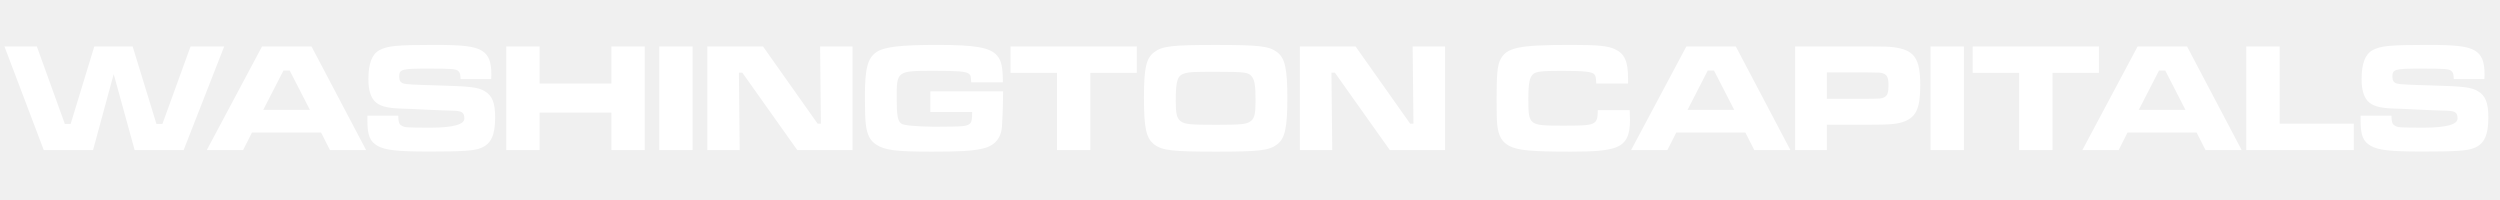
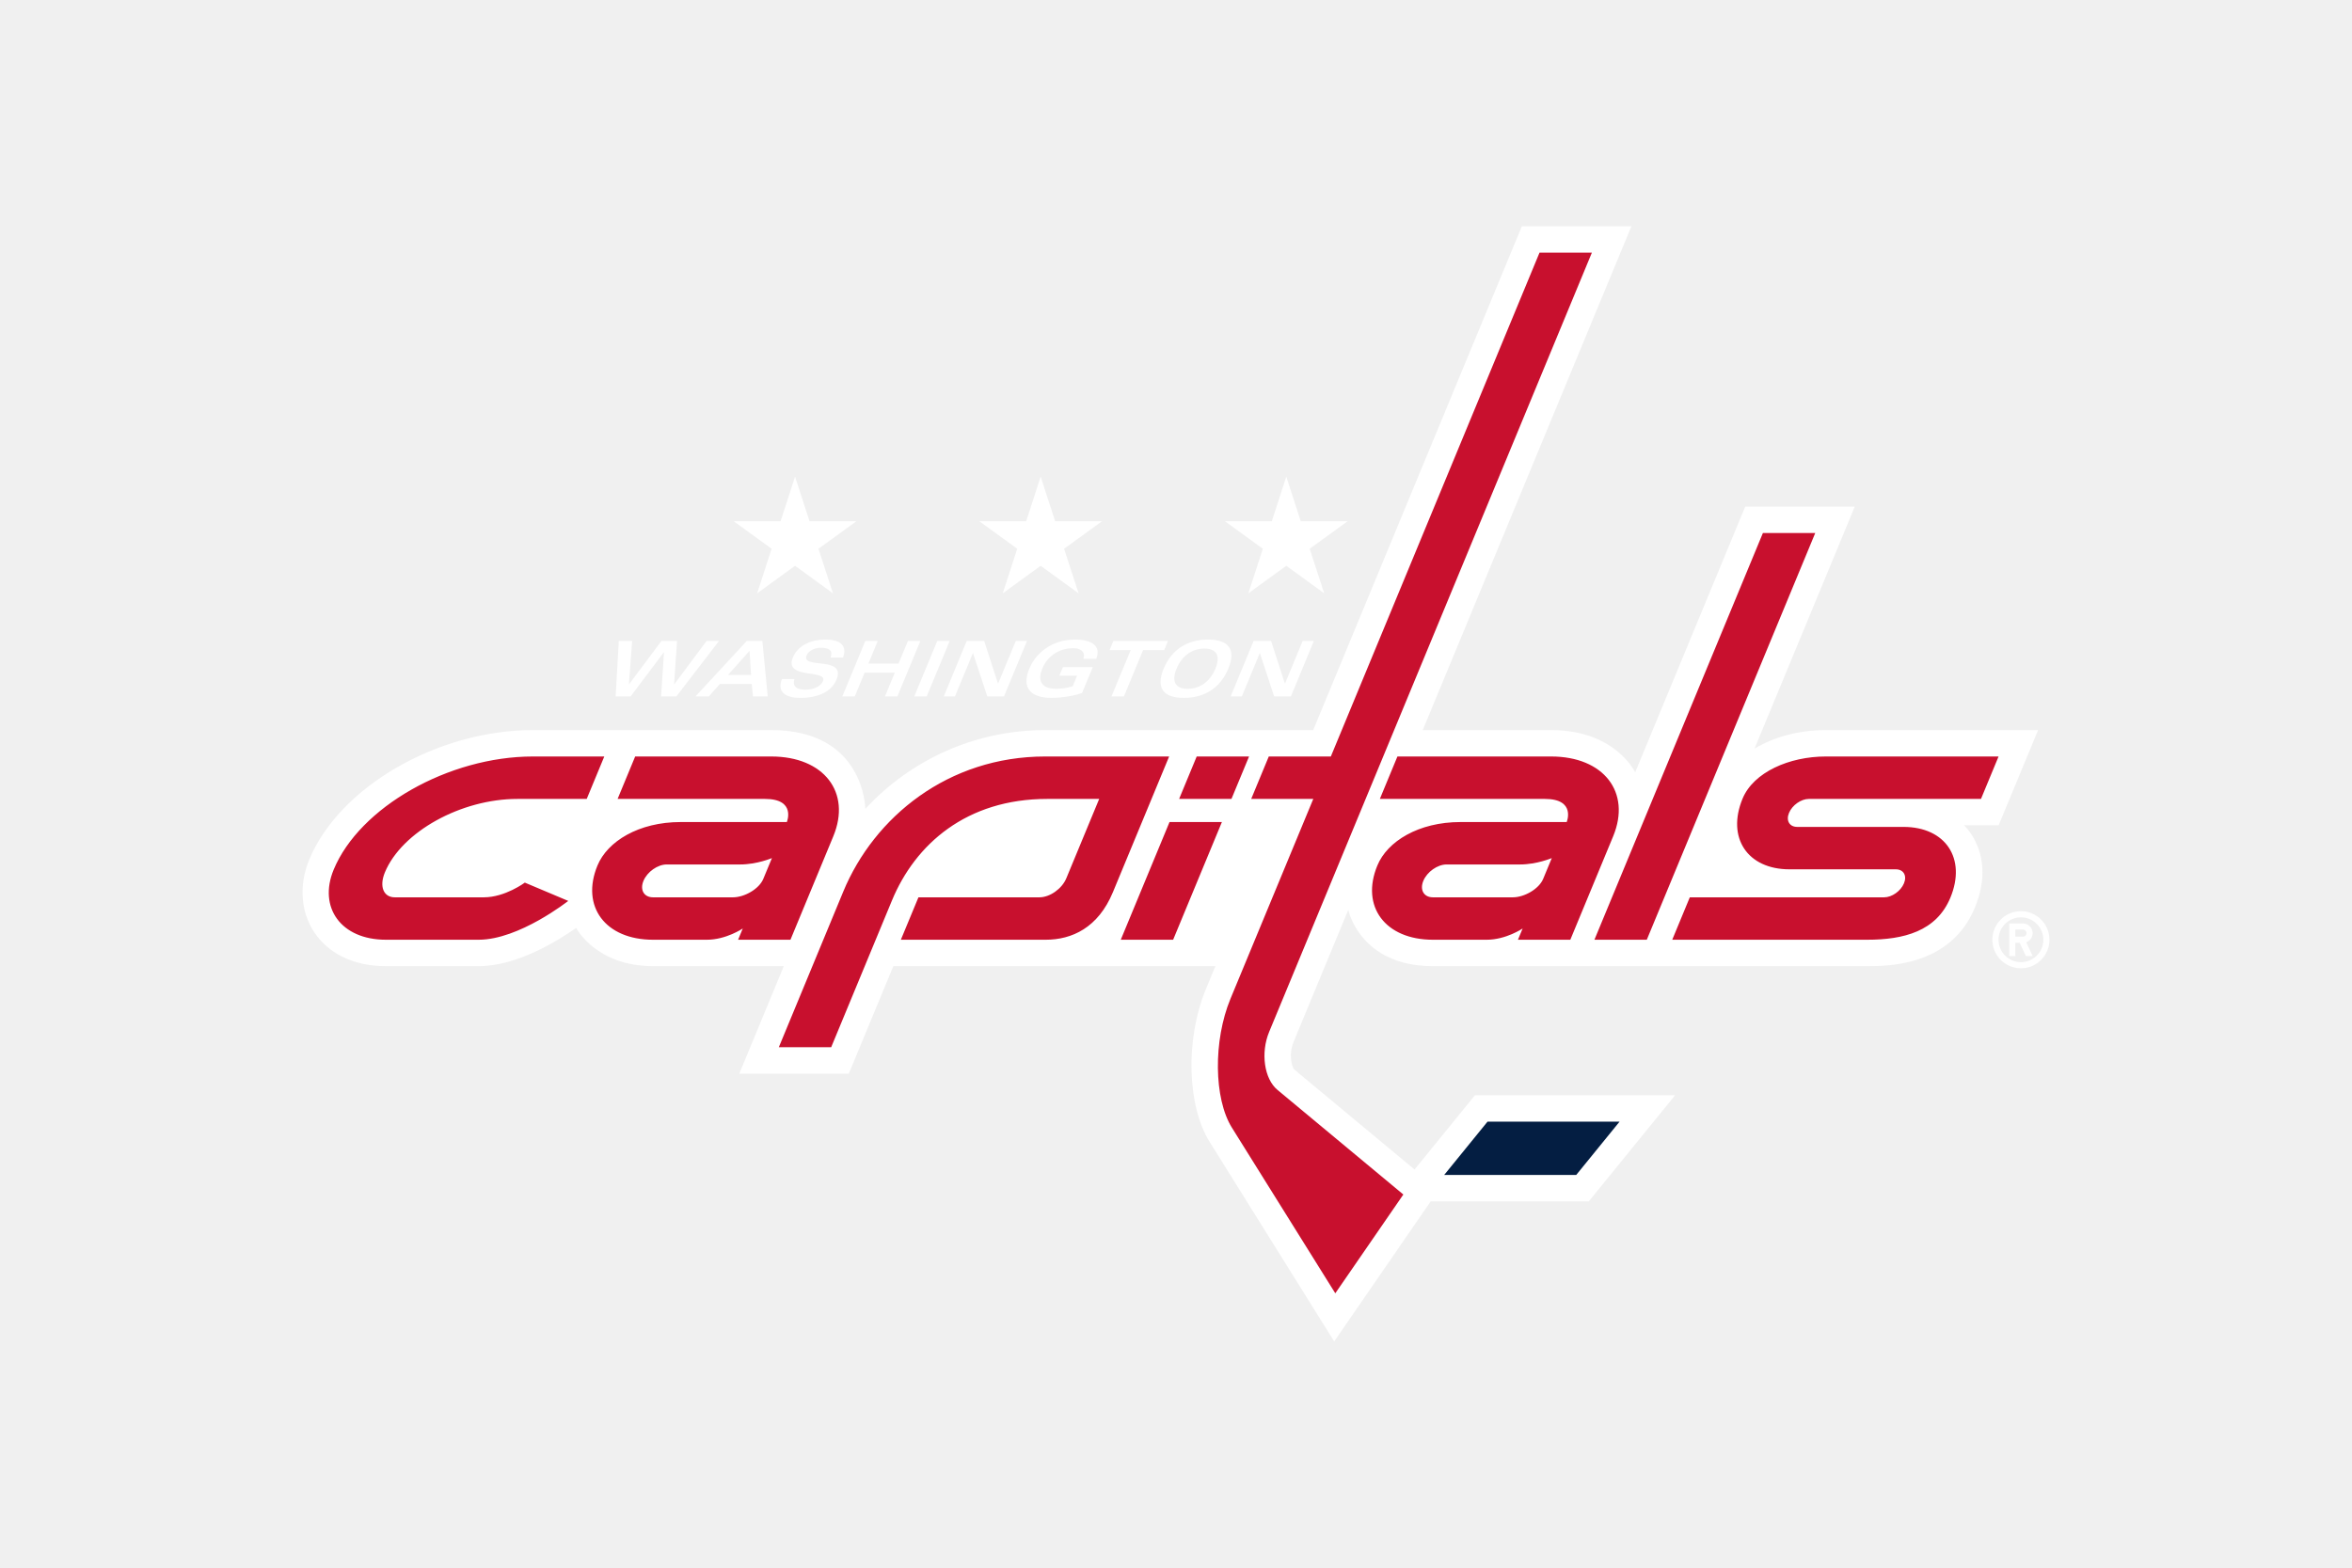
- <svg xmlns="http://www.w3.org/2000/svg" id="Layer_1" width="500" height="40" viewBox="0 0 500 40">
-   <defs>
-     <style>.cls-1{fill:#fff;}</style>
-   </defs>
-   <path class="cls-1" d="M7.37,9.29l5.6,15.5h1.16l4.73-15.5h7.67l4.76,15.5h1.19l5.63-15.5h6.73l-8.11,20.72h-9.8l-4.19-15.19-4.13,15.19h-9.86L.89,9.29h6.48Z" />
-   <path class="cls-1" d="M64.2,26.5h-13.8l-1.78,3.51h-7.26l11.05-20.72h9.89l10.92,20.72h-7.23l-1.78-3.51ZM57.94,14.11h-1.25l-4.04,7.86h9.33l-4.04-7.86Z" />
-   <path class="cls-1" d="M79.66,23.15c0,1.15.12,1.65.63,1.96.69.4.75.4,5.76.43q6.82-.03,6.82-1.83c0-1.24-.47-1.55-2.5-1.58-.72,0-2.79-.09-5.01-.19-2.32-.12-4.38-.22-5.07-.22-3.04-.09-4.51-.53-5.45-1.58-.78-.93-1.16-2.27-1.16-4.35,0-3.08.72-4.94,2.19-5.75,1.63-.87,3.44-1.06,10.98-1.06,5.82,0,8.01.28,9.51,1.15,1.35.84,1.91,2.17,1.91,4.72,0,.12,0,.56-.03.96h-6.13c-.03-1.02-.12-1.3-.47-1.62-.5-.4-1.22-.47-6.01-.47-5.35,0-5.79.12-5.79,1.65,0,.75.28,1.15.88,1.34.56.16,2.19.25,6.76.37,6.73.19,8.14.37,9.45,1.15,1.53.9,2.1,2.33,2.1,5.28,0,3.51-.81,5.28-2.85,6.09-1.28.56-3.79.71-10.3.71s-8.83-.28-10.33-1.12c-1.56-.87-2.07-2.11-2.07-5.06v-.99h6.17Z" />
-   <path class="cls-1" d="M107.92,9.29v7.42h14.36v-7.42h6.67v20.72h-6.67v-7.49h-14.36v7.49h-6.67V9.29h6.67Z" />
-   <path class="cls-1" d="M138.52,9.29v20.72h-6.67V9.29h6.67Z" />
-   <path class="cls-1" d="M152.6,9.29l10.92,15.44h.66l-.16-15.44h6.48v20.72h-11.05l-10.98-15.47h-.69l.16,15.47h-6.48V9.29h11.14Z" />
-   <path class="cls-1" d="M200.61,18.27v.56c0,2.05-.13,5.59-.22,6.59-.25,2.42-1.6,3.85-4.1,4.35-2.13.44-4.35.56-9.98.56-7.17,0-9.39-.28-11.14-1.46-1.16-.78-1.75-1.93-2-3.95-.13-.9-.19-2.95-.19-5.59,0-5.62.53-7.67,2.28-8.89,1.5-1.06,4.82-1.46,12.14-1.46,7.76,0,10.64.53,12.02,2.14.88,1.03,1.13,2.3,1.16,5.34h-6.35c-.03-1.21-.09-1.46-.5-1.74-.63-.43-2.1-.56-6.85-.56-7.51,0-7.54.03-7.54,5.41,0,3.51.19,4.57.88,5.13q.72.56,6.6.65c5.95-.03,6.45-.06,7.17-.62.34-.34.44-.84.44-2.33h-8.36v-4.13h14.55Z" />
-   <path class="cls-1" d="M227.36,9.29v5.28h-9.29v15.44h-6.67v-15.44h-9.29v-5.28h25.26Z" />
-   <path class="cls-1" d="M255.4,10.41c1.6,1.21,2.07,3.29,2.07,9.23s-.47,8.05-2.07,9.26c-1.6,1.21-3.57,1.43-12.21,1.43s-10.73-.22-12.33-1.43c-1.63-1.24-2.07-3.29-2.07-9.38s.47-7.89,2.07-9.1c1.6-1.21,3.57-1.43,12.27-1.43s10.67.22,12.27,1.43ZM237.06,14.64c-1.56.4-1.91,1.37-1.91,5.56,0,2.58.22,3.42.94,4.01.84.65,1.85.75,7.1.75s6.17-.12,6.98-.75c.72-.56.94-1.46.94-3.98,0-2.98-.16-4.16-.72-4.88-.66-.9-1.38-.99-7.26-.99-4.32,0-5.2.03-6.07.28Z" />
-   <path class="cls-1" d="M271.11,9.29l10.92,15.44h.66l-.16-15.44h6.48v20.72h-11.05l-10.98-15.47h-.69l.16,15.47h-6.48V9.29h11.14Z" />
-   <path class="cls-1" d="M325.94,22.03c.03,1.18.06,1.65.06,1.96,0,3.26-.85,4.78-3,5.56-1.69.56-4.01.78-8.79.78-7.95,0-10.58-.25-12.3-1.12-1.53-.78-2.22-1.99-2.47-4.32-.09-.93-.12-2.64-.12-5.1,0-4.81.16-6.49.66-7.67,1.19-2.61,3.5-3.14,14.27-3.14,5.38,0,7.32.19,8.76.87,1.91.9,2.6,2.42,2.6,5.84v1.02h-6.35c-.06-1.21-.12-1.49-.38-1.83-.38-.53-2.13-.71-6.45-.71-3.97,0-5.13.12-5.76.62-.75.62-1,1.83-1,4.97,0,5.31.09,5.37,6.79,5.37s7.07-.03,7.1-3.11h6.38Z" />
-   <path class="cls-1" d="M349.06,26.5h-13.8l-1.78,3.51h-7.26l11.05-20.72h9.89l10.92,20.72h-7.23l-1.78-3.51ZM342.8,14.11h-1.25l-4.04,7.86h9.33l-4.04-7.86Z" />
-   <path class="cls-1" d="M359.01,9.29h14.3c3.75,0,4.38.03,5.45.16,4.13.56,5.29,2.21,5.29,7.61,0,4.5-.78,6.31-3.19,7.24-1.41.53-2.85.65-7.48.65h-8.01v5.06h-6.35V9.29ZM373.32,19.76c2.88-.03,3-.03,3.54-.31.63-.34.84-.9.84-2.39s-.25-2.05-1.03-2.36c-.44-.19-.5-.19-3.35-.22h-7.95v5.28h7.95Z" />
-   <path class="cls-1" d="M392.78,9.29v20.72h-6.67V9.29h6.67Z" />
-   <path class="cls-1" d="M419.79,9.29v5.28h-9.29v15.44h-6.67v-15.44h-9.29v-5.28h25.26Z" />
-   <path class="cls-1" d="M439.31,26.5h-13.8l-1.78,3.51h-7.26l11.05-20.72h9.89l10.92,20.72h-7.23l-1.78-3.51ZM433.05,14.11h-1.25l-4.04,7.86h9.33l-4.04-7.86Z" />
-   <path class="cls-1" d="M455.93,9.29v15.44h14.83v5.28h-21.5V9.29h6.67Z" />
-   <path class="cls-1" d="M478.3,23.15c0,1.15.13,1.65.63,1.96.69.4.75.4,5.76.43q6.82-.03,6.82-1.83c0-1.24-.47-1.55-2.5-1.58-.72,0-2.79-.09-5.01-.19-2.32-.12-4.38-.22-5.07-.22-3.04-.09-4.51-.53-5.45-1.58-.78-.93-1.16-2.27-1.16-4.35,0-3.08.72-4.94,2.19-5.75,1.63-.87,3.44-1.06,10.98-1.06,5.82,0,8.01.28,9.51,1.15,1.35.84,1.91,2.17,1.91,4.72,0,.12,0,.56-.03.96h-6.13c-.03-1.02-.12-1.3-.47-1.62-.5-.4-1.22-.47-6.01-.47-5.35,0-5.79.12-5.79,1.65,0,.75.28,1.15.88,1.34.56.16,2.19.25,6.76.37,6.73.19,8.14.37,9.45,1.15,1.53.9,2.1,2.33,2.1,5.28,0,3.51-.81,5.28-2.85,6.09-1.28.56-3.79.71-10.3.71s-8.83-.28-10.33-1.12c-1.56-.87-2.07-2.11-2.07-5.06v-.99h6.17Z" />
+ <svg xmlns="http://www.w3.org/2000/svg" viewBox="0 0 960 640">
+   <path fill="#fff" d="M824.867 371.99c-6.433 0-11.655 5.217-11.655 11.654 0 6.429 5.222 11.652 11.655 11.652s11.648-5.223 11.648-11.652c0-6.437-5.215-11.653-11.648-11.653m0 20.806a9.1 9.1 0 0 1-3.503-.695 9.135 9.135 0 0 1-5.648-8.457 9.14 9.14 0 0 1 9.151-9.146c5.057 0 9.15 4.089 9.15 9.146s-4.093 9.152-9.15 9.152m4.788-11.853a3.94 3.94 0 0 0-1.159-2.793 3.94 3.94 0 0 0-2.795-1.155h-5.614v13.3h2.496v-5.401h1.79l2.522 5.402h2.76l-2.633-5.633a3.95 3.95 0 0 0 2.633-3.72m-3.954 1.454h-3.118v-2.911h3.118a1.453 1.453 0 0 1 1.029 2.485 1.46 1.46 0 0 1-1.029.426M309.038 242.219l15.472-11.243 15.474 11.243-5.909-18.194 15.469-11.235H330.42l-5.91-18.2-5.907 18.2H299.47l15.478 11.235zm100.25 0 15.469-11.243 15.481 11.243-5.913-18.194 15.477-11.235h-19.123l-5.922-18.2-5.904 18.2h-19.131l15.475 11.235zm121.632-29.43-5.908-18.198-5.909 18.199h-19.124l15.471 11.235-5.912 18.194 15.474-11.243 15.478 11.243-5.915-18.194 15.474-11.235zm-259.965 53.487h.058l-1.176 18.036h6.233l17.388-22.618h-5.071l-13.184 17.672h-.066l1.215-17.671h-6.393l-13.212 17.67h-.058l1.333-17.67h-5.454l-1.284 22.618h6.112zm35.885 12.969.505 5.068h6.012l-2.191-22.62h-6.385l-20.907 22.62h5.449l4.488-5.068zm-.911-13.538.632 9.833h-9.407zm13.245 11.52c-2.007 4.855.925 7.682 7.47 7.682 7.679 0 12.839-2.758 14.771-7.431 4.124-9.96-14.611-4.08-12.185-9.934.855-2.066 3.608-3.101 5.712-3.101 3.507 0 5.097 1.069 4.071 4.01h5.074c1.742-4.578-.68-7.355-7.294-7.355-5.258 0-11.022 2.095-13.177 7.325-3.771 9.083 14.373 4.625 12.273 9.685-.677 1.636-2.963 3.44-7.158 3.44-4.011 0-5.314-1.632-4.481-4.321zm29.719 7.086 4.021-9.714h12.312l-4.025 9.714h5.077l9.368-22.62h-5.068l-3.823 9.215h-12.308l3.809-9.214h-5.076l-9.375 22.619zm29.348 0 9.378-22.62h-5.077l-9.372 22.62zm11.539 0 7.323-17.67h.058l5.816 17.67h6.819l9.371-22.62h-4.569l-7.19 17.358h-.072l-5.62-17.357h-7.144l-9.364 22.619zm57.646-15.33c2.188-5.287-1.841-7.886-8.665-7.886-8.908 0-15.798 5.066-18.611 11.835-3.392 8.214.781 11.978 9.215 11.978 3.281 0 8.496-.636 12.291-2.008l4.384-10.563h-12.191l-1.457 3.505h7.233l-1.781 4.326c-2.835.78-4.659 1.034-6.635 1.034-6.952 0-7.517-4.104-5.77-8.3 2.435-5.885 7.853-8.297 12.614-8.297 2.51 0 5.257 1.217 4.105 4.378zm6.235 15.33h5.08l7.836-18.926h8.618l1.535-3.693h-22.309l-1.533 3.693h8.625zm29.562.596c8.339 0 14.831-3.977 18.119-11.92 3.291-7.922.08-11.892-8.259-11.892-8.331 0-14.834 3.97-18.12 11.893-3.29 7.94-.074 11.919 8.259 11.919zm-2.998-11.92c2.203-5.327 6.44-8.21 11.329-8.21 4.919 0 6.735 2.883 4.527 8.21-2.206 5.339-6.412 8.215-11.329 8.215-4.883 0-6.735-2.876-4.527-8.214m44.275 6.062h-.064l-5.615-17.357h-7.153l-9.368 22.619h4.57l7.324-17.67h.06l5.807 17.67h6.834l9.366-22.62h-4.574z" />
+   <path fill="#fff" d="M266.546 394.422h53.371l-18.17 43.894h44.705l18.177-43.894h131.452l-3.815 9.223c-8.723 21.056-7.536 48.097 1.405 62.43l50.899 81.559 39.392-57.19h64.527l35.231-43.32h-81.697l-24.651 30.32-49.066-40.79c-1.096-1.033-2.366-6.357-.326-11.263l22.337-53.955s4.708 22.986 34.541 22.986h177.269c8.419 0 34.052 0 43.932-23.866 8.982-21.717-4.422-33.627-4.422-33.627h14.127l16.118-38.878h-86.668c-10.956 0-21.101 2.788-29.082 7.577l40.921-98.81H712.34l-44.925 108.496s-8.012-17.263-34.302-17.263h-52.4L665.88 92.366h-44.709l-85.174 205.685H426.644c-28.52 0-54.882 12.018-73.454 32.178 0 0-.215-32.178-38.387-32.178h-97.3c-38.897 0-78.989 23.218-91.267 52.859-8.671 20.929 3.536 43.512 31.253 43.512h37.908c15.774 0 32.535-10.497 39.762-15.608 0 0 8.044 15.608 31.389 15.608z" />
+   <path fill="#c8102e" d="M211.192 326.155h28.286l7.169-17.321h-29.145c-34.336 0-70.736 20.684-81.31 46.198-6.38 15.425 2.992 28.61 21.296 28.61h37.909c16.477 0 36.537-15.851 36.537-15.851l-17.718-7.47s-8.039 6.006-16.753 6.006h-36.331c-4.551 0-6.43-4.374-4.039-10.177 6.868-16.571 31.088-29.995 54.099-29.995m55.354 57.488h21.965c7.89 0 14.655-4.592 14.655-4.592l-1.897 4.592h21.367l17.492-42.24c7.451-17.986-3.887-32.57-25.324-32.57h-55.551l-7.171 17.322h60.152c12.842 0 8.927 9.438 8.927 9.438h-43.319c-17.213 0-29.909 7.93-33.967 17.725-6.928 16.734 3.216 30.325 22.671 30.325m-3.908-24.035c1.534-3.69 5.778-6.696 9.485-6.696h29.983c6.854 0 12.966-2.603 12.966-2.603l-3.514 8.477c-1.717 4.16-7.718 7.542-12.402 7.542h-32.593c-3.705 0-5.463-3.01-3.925-6.72m307.737-50.774-7.17 17.32h67.333c12.849 0 8.93 9.439 8.93 9.439h-43.317c-17.211 0-29.912 7.93-33.956 17.725-6.942 16.734 3.2 30.325 22.664 30.325h21.956c7.894 0 14.668-4.592 14.668-4.592l-1.91 4.592h21.374l17.49-42.24c7.451-17.986-3.883-32.57-25.324-32.57zm59.497 49.953c-1.725 4.159-7.717 7.54-12.397 7.54h-32.6c-3.702 0-5.463-3.008-3.93-6.72 1.534-3.688 5.782-6.695 9.484-6.695h29.99c6.845 0 12.962-2.603 12.962-2.603l-3.509 8.477m42.288 24.856 68.753-166.038H719.55l-68.764 166.038zm-162.343-74.81h-21.369l-7.174 17.322h21.362zm-30.987 74.81 19.903-48.05h-21.376l-19.9 48.05zm232.42-57.601c-6.589 15.93 1.976 28.855 19.162 28.855h43.375c3.158 0 4.66 2.559 3.345 5.717-1.308 3.158-4.924 5.713-8.076 5.713h-79.341l-7.169 17.316h79.58c14.826 0 28.248-3.39 33.961-17.205 6.6-15.942-1.973-28.858-19.154-28.858h-43.37c-3.163 0-4.669-2.558-3.354-5.713 1.311-3.164 4.93-5.712 8.086-5.712h70.271l7.172-17.321h-70.524c-14.82 0-29.479 6.374-33.964 17.208m-371.997 101.49 24.822-59.942c9.477-22.884 30.353-41.435 63.382-41.435h21.194l-13.426 32.416c-1.765 4.264-6.708 7.757-10.968 7.757h-49.383l-7.177 17.316h59.108c10.675 0 21.427-4.875 27.441-19.411l22.951-55.4h-50.551c-39.66 0-69.842 24.707-82.463 55.176l-26.3 63.523z" />
+   <path fill="#c8102e" d="M502.222 407.764c-7.06 17.08-6.793 40.749.597 52.602l42.199 67.614 27.775-40.326-51.377-42.71c-5.41-4.48-6.94-15.141-3.395-23.684l131.726-318.116h-21.374l-85.172 205.689h-25.332l-7.175 17.322h25.341z" />
+   <path fill="#041e42" d="m607.154 457.907-17.691 21.76h53.891l17.694-21.76z" />
</svg>
